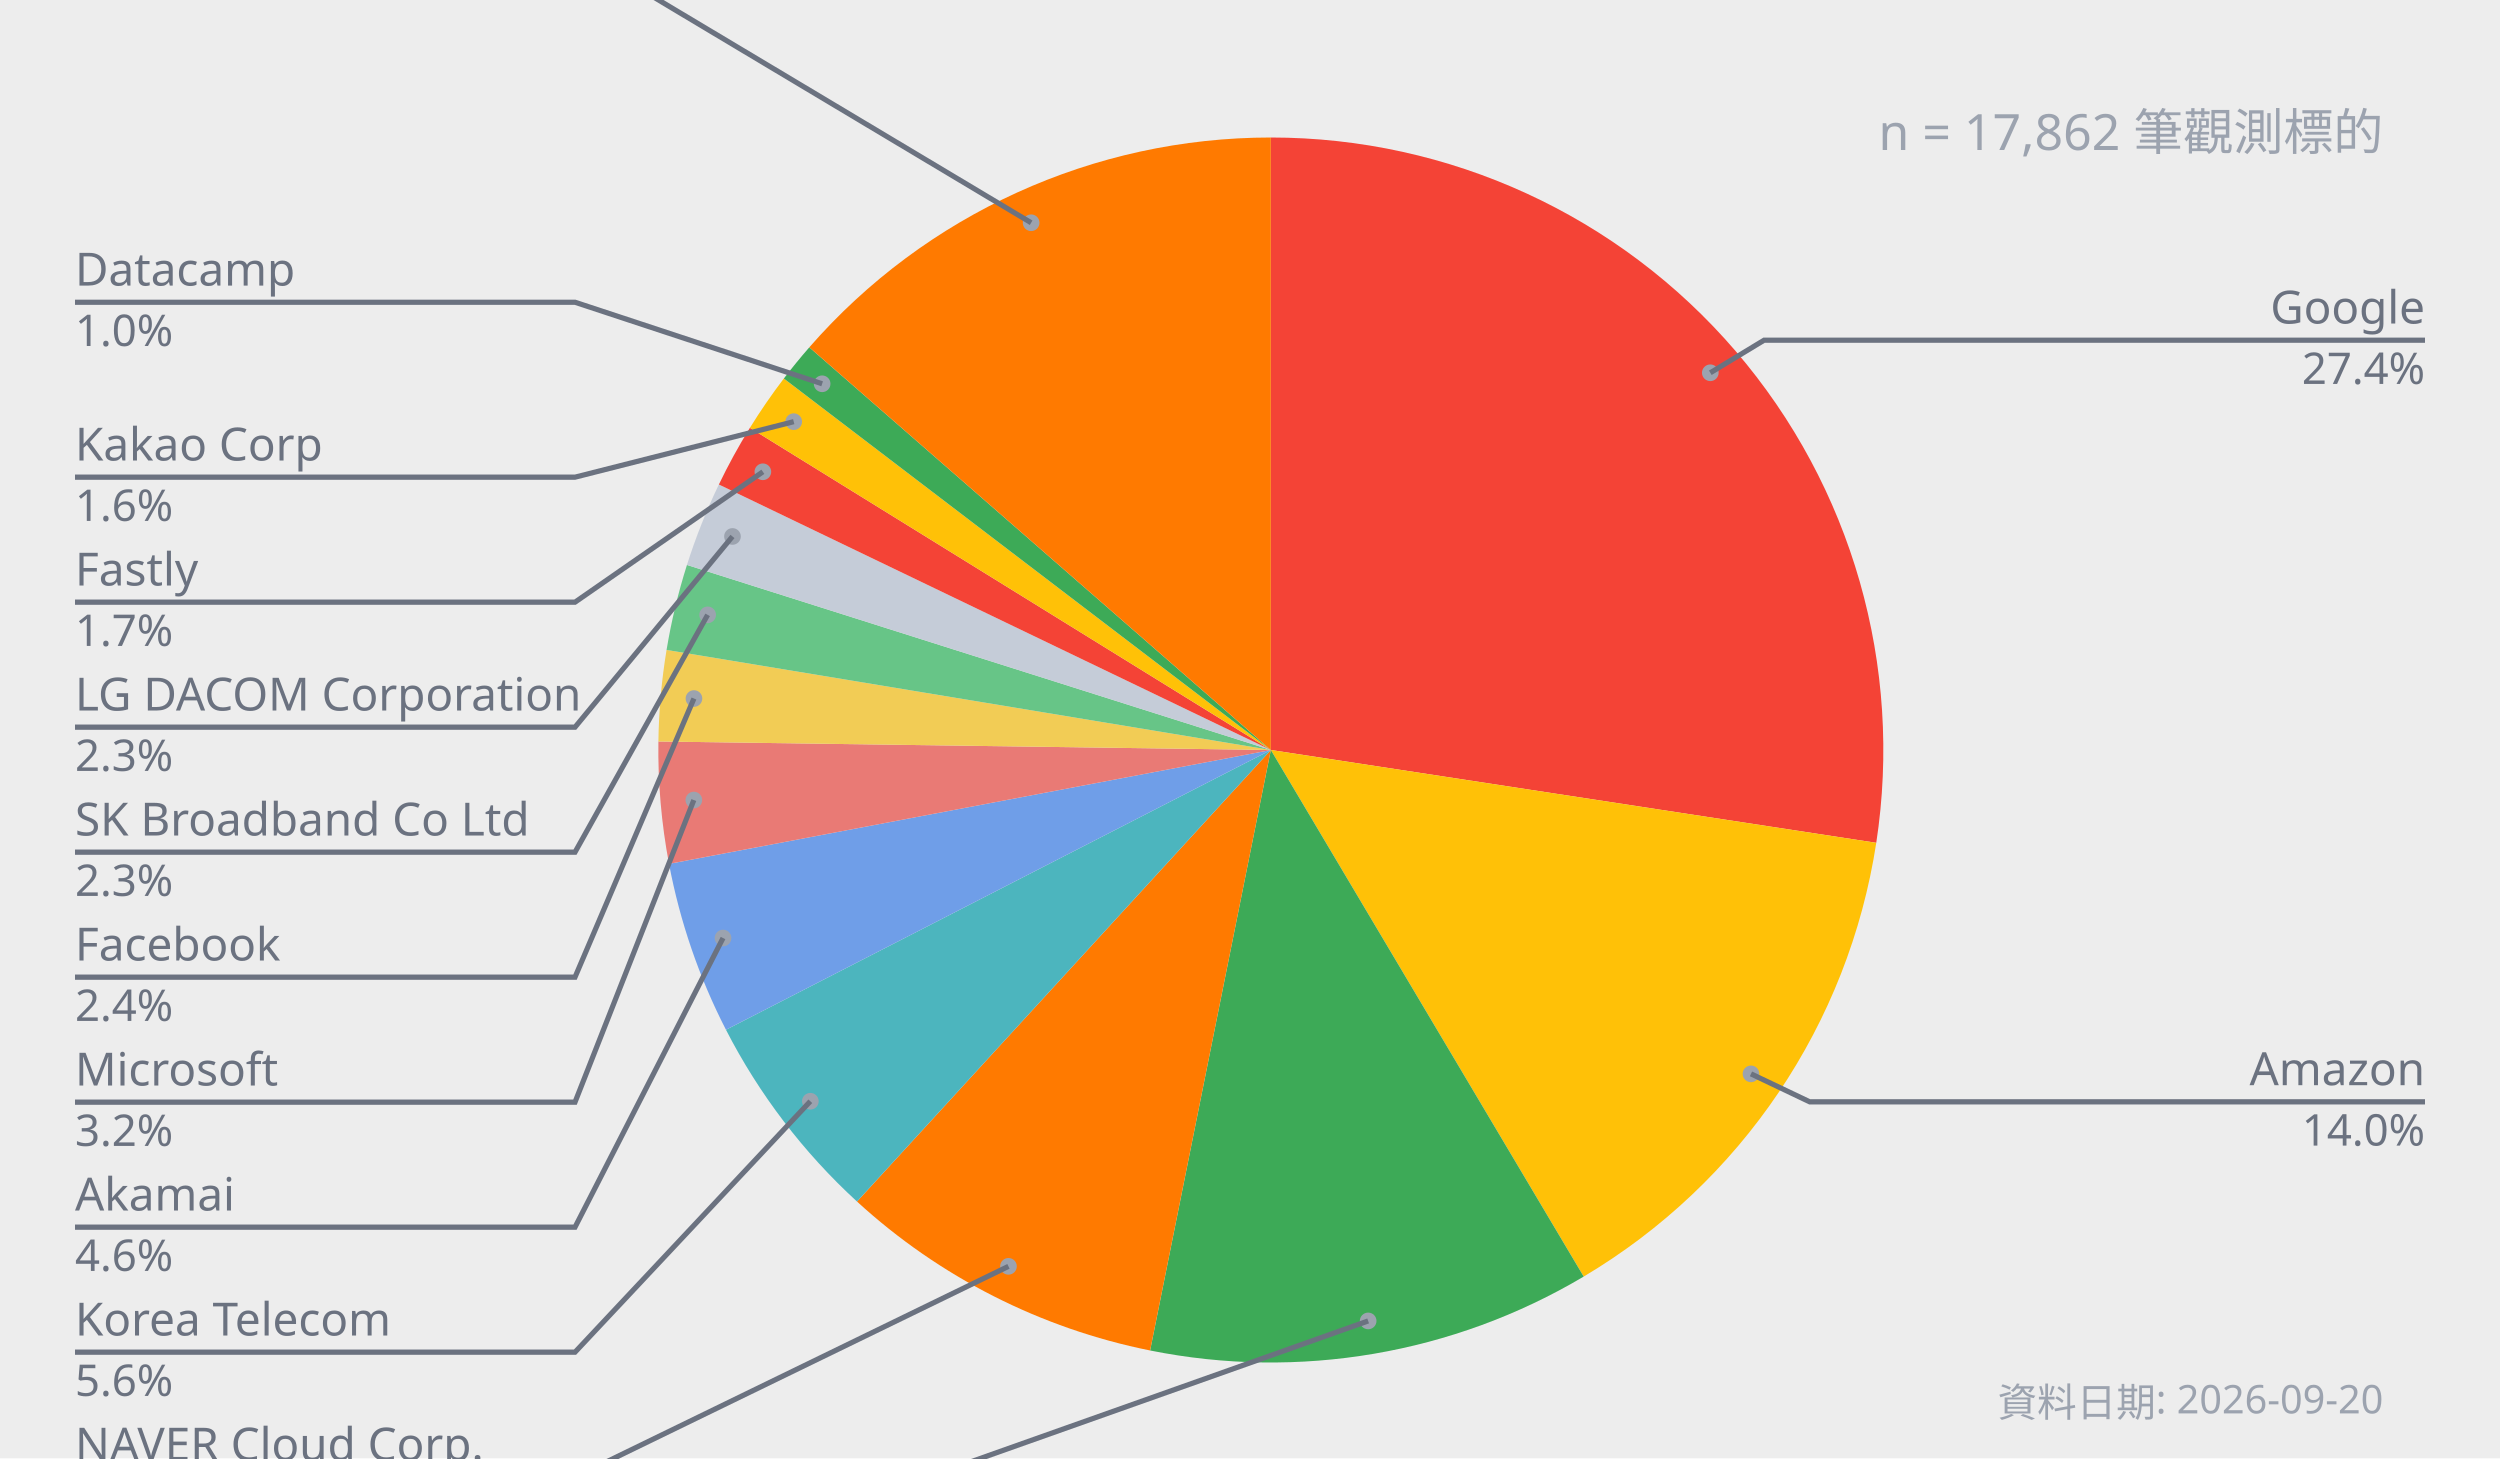
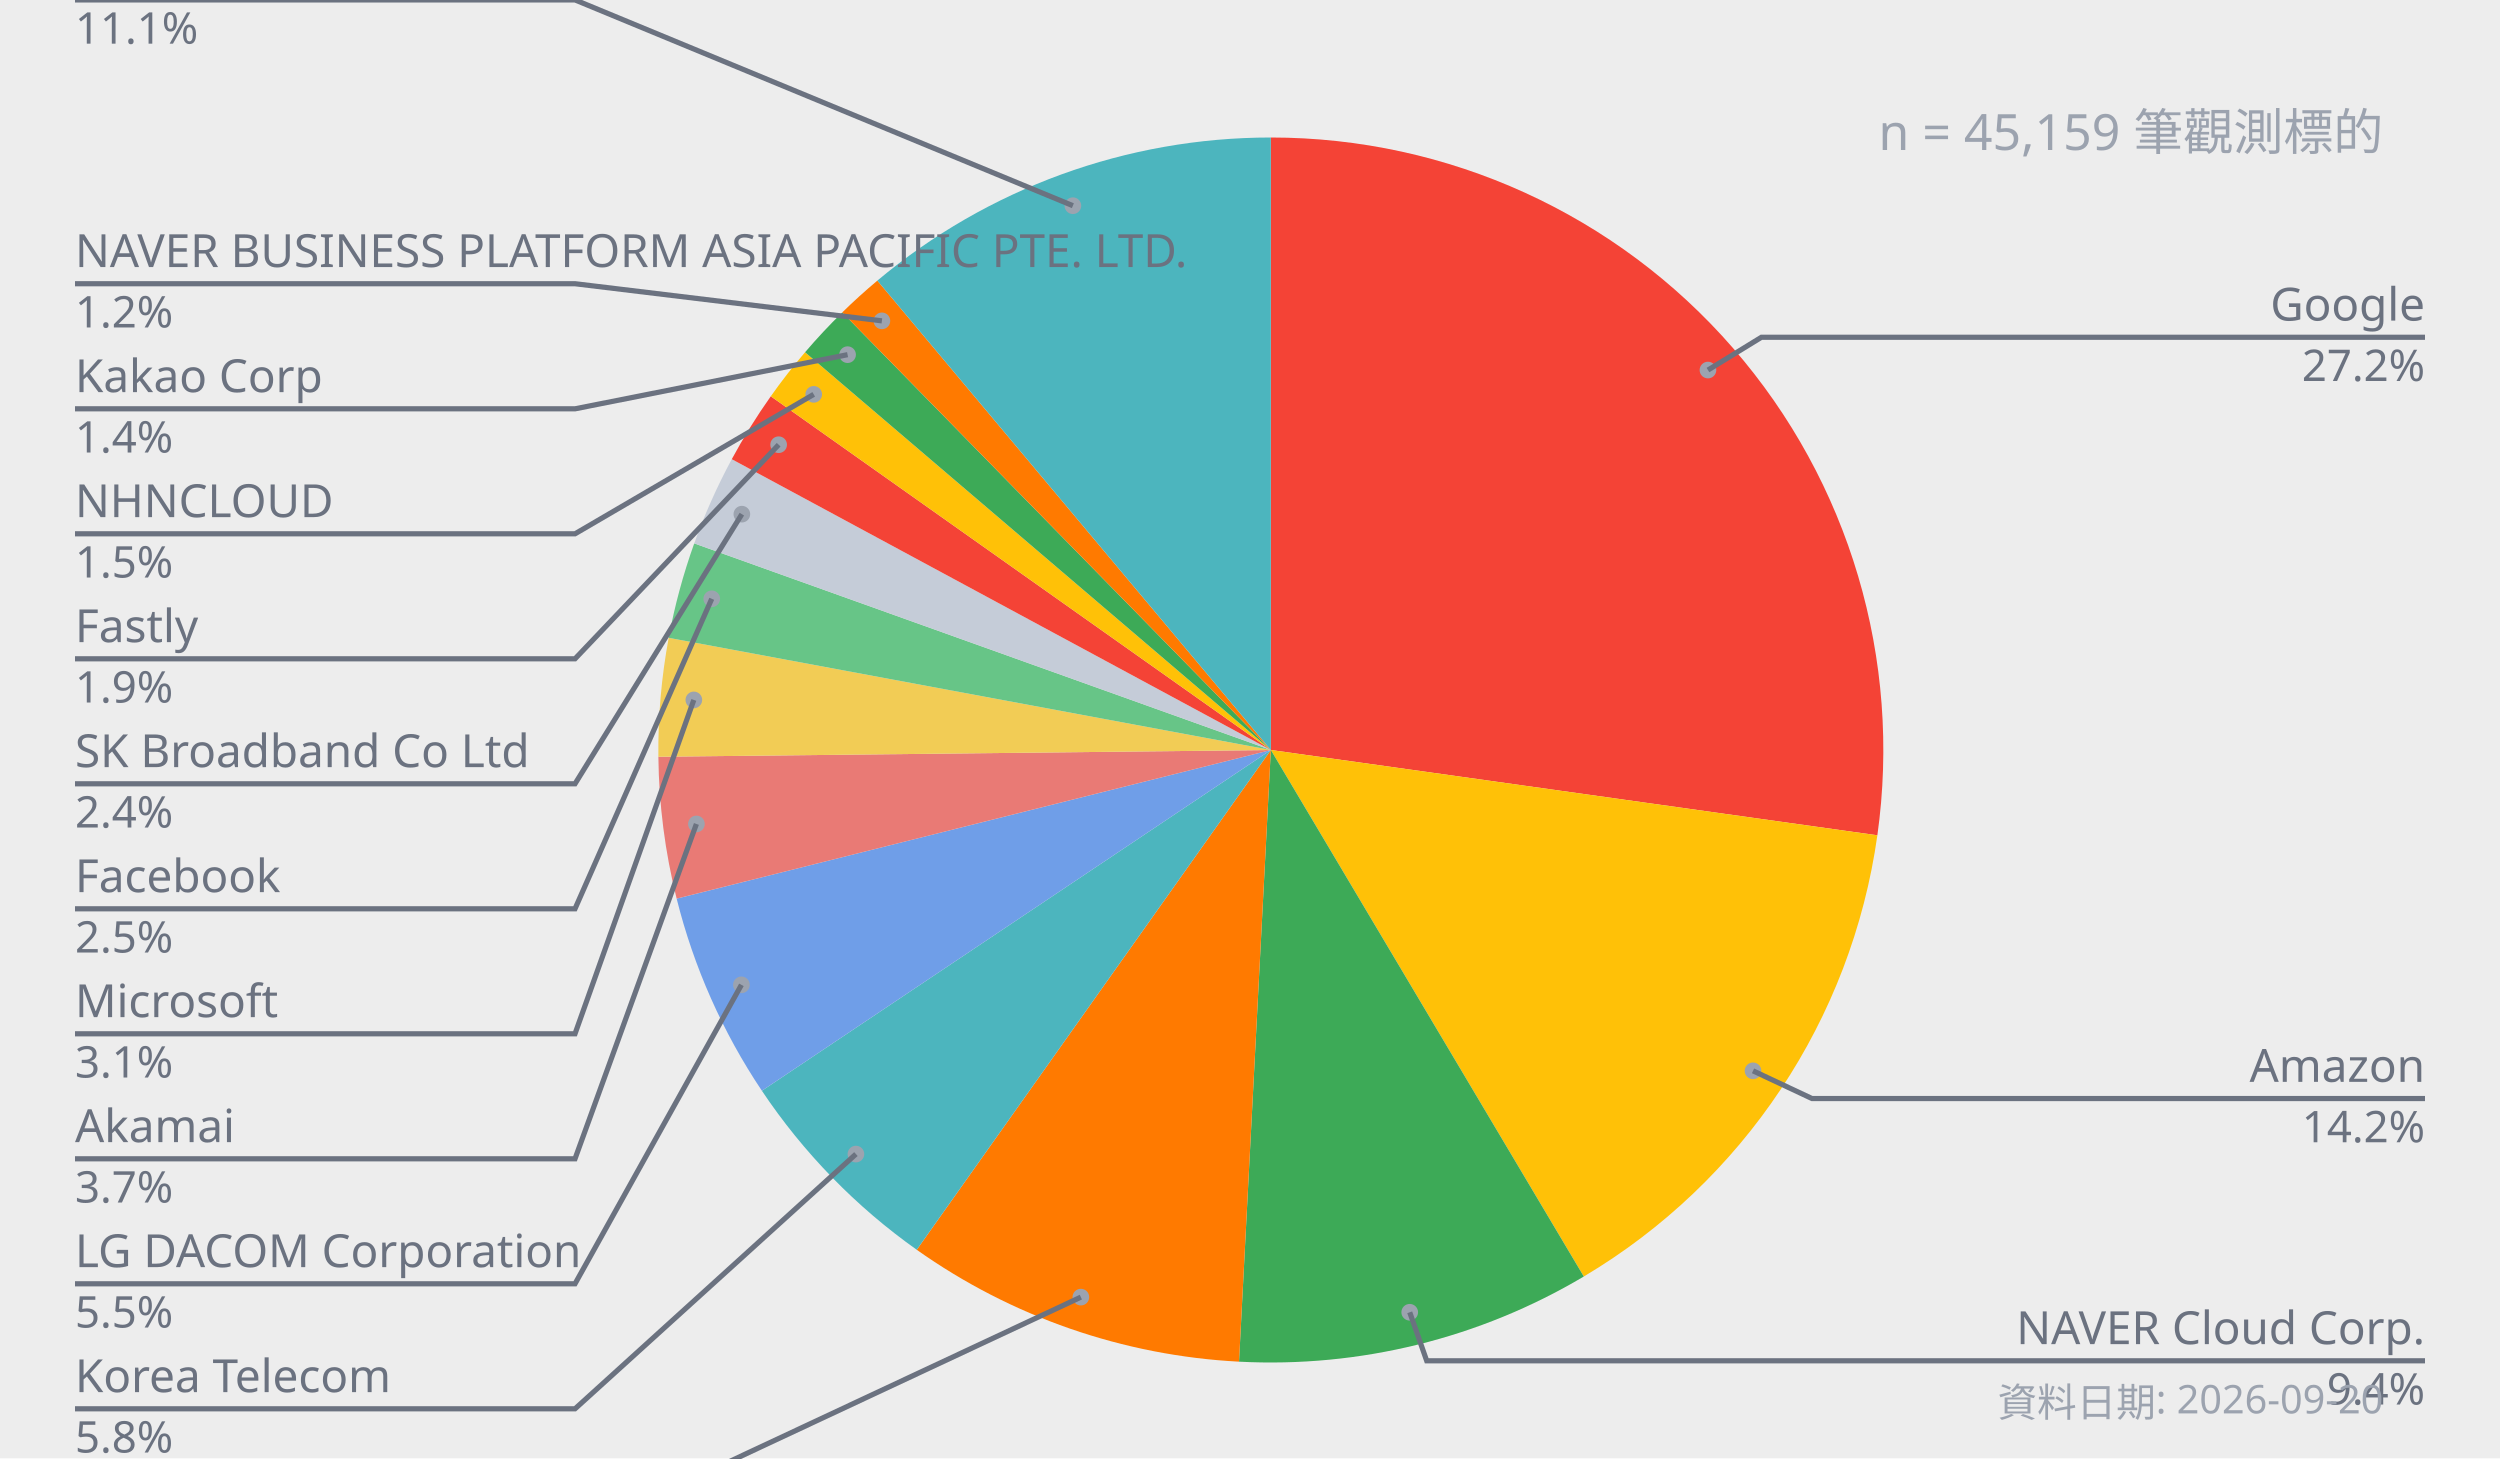
<svg xmlns="http://www.w3.org/2000/svg" width="1200" height="700" viewBox="0 0 1200 700">
  <rect width="100%" height="100%" fill="#EDEDED" />
-   <text x="1144" y="72" text-anchor="end" font-family="'Noto Sans TC','PingFang TC','Microsoft JhengHei',sans-serif" font-size="24" font-weight="400" fill="#9CA3AF">n = 17,862 筆觀測標的</text>
-   <path d="M 610 360 L 610 66 A 294 294 0 0 1 900.604 404.556 Z" fill="#F44336" />
-   <path d="M 610 360 L 900.604 404.556 A 294 294 0 0 1 760.168 612.756 Z" fill="#FFC107" />
-   <path d="M 610 360 L 760.168 612.756 A 294 294 0 0 1 552.054 648.233 Z" fill="#3DAA57" />
-   <path d="M 610 360 L 552.054 648.233 A 294 294 0 0 1 411.354 576.739 Z" fill="#FF7A00" />
-   <path d="M 610 360 L 411.354 576.739 A 294 294 0 0 1 348.461 494.288 Z" fill="#4CB5BE" />
-   <path d="M 610 360 L 348.461 494.288 A 294 294 0 0 1 321.123 414.647 Z" fill="#6F9EE8" />
-   <path d="M 610 360 L 321.123 414.647 A 294 294 0 0 1 316.028 355.915 Z" fill="#E97A75" />
-   <path d="M 610 360 L 316.028 355.915 A 294 294 0 0 1 319.95 311.972 Z" fill="#F2CC55" />
-   <path d="M 610 360 L 319.95 311.972 A 294 294 0 0 1 329.738 271.178 Z" fill="#67C587" />
-   <path d="M 610 360 L 329.738 271.178 A 294 294 0 0 1 345.054 232.565 Z" fill="#C5CCD8" />
-   <path d="M 610 360 L 345.054 232.565 A 294 294 0 0 1 359.951 205.366 Z" fill="#F44336" />
-   <path d="M 610 360 L 359.951 205.366 A 294 294 0 0 1 376.244 181.692 Z" fill="#FFC107" />
-   <path d="M 610 360 L 376.244 181.692 A 294 294 0 0 1 388.47 166.712 Z" fill="#3DAA57" />
-   <path d="M 610 360 L 388.47 166.712 A 294 294 0 0 1 610 66 Z" fill="#FF7A00" />
-   <circle cx="494.947" cy="106.925" r="4" fill="#9CA3AF" />
-   <polyline points="494.947,106.925 276,-23.966 36,-23.966" fill="none" stroke="#6B7280" stroke-width="2.5" />
-   <text x="36" y="-31.966" text-anchor="start" font-family="'Noto Sans TC','PingFang TC','Microsoft JhengHei',sans-serif" font-size="22" font-weight="400" fill="#6B7280">其他（&lt;1%）</text>
-   <text x="36" y="-2.966" text-anchor="start" font-family="'Noto Sans TC','PingFang TC','Microsoft JhengHei',sans-serif" font-size="21" font-weight="400" fill="#6B7280">13.6%</text>
-   <circle cx="394.629" cy="184.218" r="4" fill="#9CA3AF" />
-   <polyline points="394.629,184.218 276,145.077 36,145.077" fill="none" stroke="#6B7280" stroke-width="2.5" />
-   <text x="36" y="137.077" text-anchor="start" font-family="'Noto Sans TC','PingFang TC','Microsoft JhengHei',sans-serif" font-size="22" font-weight="400" fill="#6B7280">Datacamp</text>
-   <text x="36" y="166.077" text-anchor="start" font-family="'Noto Sans TC','PingFang TC','Microsoft JhengHei',sans-serif" font-size="21" font-weight="400" fill="#6B7280">1.0%</text>
-   <circle cx="380.989" cy="202.4" r="4" fill="#9CA3AF" />
-   <polyline points="380.989,202.4 276,229.043 36,229.043" fill="none" stroke="#6B7280" stroke-width="2.5" />
-   <text x="36" y="221.043" text-anchor="start" font-family="'Noto Sans TC','PingFang TC','Microsoft JhengHei',sans-serif" font-size="22" font-weight="400" fill="#6B7280">Kakao Corp</text>
-   <text x="36" y="250.043" text-anchor="start" font-family="'Noto Sans TC','PingFang TC','Microsoft JhengHei',sans-serif" font-size="21" font-weight="400" fill="#6B7280">1.6%</text>
-   <circle cx="366.177" cy="226.455" r="4" fill="#9CA3AF" />
-   <polyline points="366.177,226.455 276,289.043 36,289.043" fill="none" stroke="#6B7280" stroke-width="2.5" />
-   <text x="36" y="281.043" text-anchor="start" font-family="'Noto Sans TC','PingFang TC','Microsoft JhengHei',sans-serif" font-size="22" font-weight="400" fill="#6B7280">Fastly</text>
-   <text x="36" y="310.043" text-anchor="start" font-family="'Noto Sans TC','PingFang TC','Microsoft JhengHei',sans-serif" font-size="21" font-weight="400" fill="#6B7280">1.7%</text>
-   <circle cx="351.586" cy="257.5" r="4" fill="#9CA3AF" />
-   <polyline points="351.586,257.5 276,349.043 36,349.043" fill="none" stroke="#6B7280" stroke-width="2.5" />
-   <text x="36" y="341.043" text-anchor="start" font-family="'Noto Sans TC','PingFang TC','Microsoft JhengHei',sans-serif" font-size="22" font-weight="400" fill="#6B7280">LG DACOM Corporation</text>
-   <text x="36" y="370.043" text-anchor="start" font-family="'Noto Sans TC','PingFang TC','Microsoft JhengHei',sans-serif" font-size="21" font-weight="400" fill="#6B7280">2.3%</text>
-   <circle cx="339.674" cy="295.133" r="4" fill="#9CA3AF" />
-   <polyline points="339.674,295.133 276,409.043 36,409.043" fill="none" stroke="#6B7280" stroke-width="2.5" />
-   <text x="36" y="401.043" text-anchor="start" font-family="'Noto Sans TC','PingFang TC','Microsoft JhengHei',sans-serif" font-size="22" font-weight="400" fill="#6B7280">SK Broadband Co Ltd</text>
-   <text x="36" y="430.043" text-anchor="start" font-family="'Noto Sans TC','PingFang TC','Microsoft JhengHei',sans-serif" font-size="21" font-weight="400" fill="#6B7280">2.3%</text>
-   <circle cx="333.1" cy="335.292" r="4" fill="#9CA3AF" />
-   <polyline points="333.1,335.292 276,469.043 36,469.043" fill="none" stroke="#6B7280" stroke-width="2.5" />
-   <text x="36" y="461.043" text-anchor="start" font-family="'Noto Sans TC','PingFang TC','Microsoft JhengHei',sans-serif" font-size="22" font-weight="400" fill="#6B7280">Facebook</text>
-   <text x="36" y="490.043" text-anchor="start" font-family="'Noto Sans TC','PingFang TC','Microsoft JhengHei',sans-serif" font-size="21" font-weight="400" fill="#6B7280">2.4%</text>
-   <circle cx="333.04" cy="384.026" r="4" fill="#9CA3AF" />
-   <polyline points="333.04,384.026 276,529.043 36,529.043" fill="none" stroke="#6B7280" stroke-width="2.5" />
-   <text x="36" y="521.043" text-anchor="start" font-family="'Noto Sans TC','PingFang TC','Microsoft JhengHei',sans-serif" font-size="22" font-weight="400" fill="#6B7280">Microsoft</text>
-   <text x="36" y="550.043" text-anchor="start" font-family="'Noto Sans TC','PingFang TC','Microsoft JhengHei',sans-serif" font-size="21" font-weight="400" fill="#6B7280">3.2%</text>
-   <circle cx="347.059" cy="450.257" r="4" fill="#9CA3AF" />
-   <polyline points="347.059,450.257 276,589.043 36,589.043" fill="none" stroke="#6B7280" stroke-width="2.5" />
-   <text x="36" y="581.043" text-anchor="start" font-family="'Noto Sans TC','PingFang TC','Microsoft JhengHei',sans-serif" font-size="22" font-weight="400" fill="#6B7280">Akamai</text>
-   <text x="36" y="610.043" text-anchor="start" font-family="'Noto Sans TC','PingFang TC','Microsoft JhengHei',sans-serif" font-size="21" font-weight="400" fill="#6B7280">4.6%</text>
-   <circle cx="388.965" cy="528.605" r="4" fill="#9CA3AF" />
-   <polyline points="388.965,528.605 276,649.043 36,649.043" fill="none" stroke="#6B7280" stroke-width="2.5" />
-   <text x="36" y="641.043" text-anchor="start" font-family="'Noto Sans TC','PingFang TC','Microsoft JhengHei',sans-serif" font-size="22" font-weight="400" fill="#6B7280">Korea Telecom</text>
-   <text x="36" y="670.043" text-anchor="start" font-family="'Noto Sans TC','PingFang TC','Microsoft JhengHei',sans-serif" font-size="21" font-weight="400" fill="#6B7280">5.6%</text>
-   <circle cx="484.065" cy="607.84" r="4" fill="#9CA3AF" />
-   <polyline points="484.065,607.84 276,709.043 36,709.043" fill="none" stroke="#6B7280" stroke-width="2.5" />
-   <text x="36" y="701.043" text-anchor="start" font-family="'Noto Sans TC','PingFang TC','Microsoft JhengHei',sans-serif" font-size="22" font-weight="400" fill="#6B7280">NAVER Cloud Corp.</text>
-   <text x="36" y="730.043" text-anchor="start" font-family="'Noto Sans TC','PingFang TC','Microsoft JhengHei',sans-serif" font-size="21" font-weight="400" fill="#6B7280">8.6%</text>
-   <circle cx="656.717" cy="634.047" r="4" fill="#9CA3AF" />
-   <polyline points="656.717,634.047 276,769.043 36,769.043" fill="none" stroke="#6B7280" stroke-width="2.5" />
-   <text x="36" y="761.043" text-anchor="start" font-family="'Noto Sans TC','PingFang TC','Microsoft JhengHei',sans-serif" font-size="22" font-weight="400" fill="#6B7280">Cloudflare</text>
-   <text x="36" y="790.043" text-anchor="start" font-family="'Noto Sans TC','PingFang TC','Microsoft JhengHei',sans-serif" font-size="21" font-weight="400" fill="#6B7280">11.7%</text>
-   <circle cx="820.946" cy="178.932" r="4" fill="#9CA3AF" />
-   <polyline points="820.946,178.932 846.745,163.3 1164,163.3" fill="none" stroke="#6B7280" stroke-width="2.5" />
-   <text x="1164" y="155.3" text-anchor="end" font-family="'Noto Sans TC','PingFang TC','Microsoft JhengHei',sans-serif" font-size="22" font-weight="400" fill="#6B7280">Google</text>
-   <text x="1164" y="184.3" text-anchor="end" font-family="'Noto Sans TC','PingFang TC','Microsoft JhengHei',sans-serif" font-size="21" font-weight="400" fill="#6B7280">27.4%</text>
-   <circle cx="840.471" cy="515.458" r="4" fill="#9CA3AF" />
-   <polyline points="840.471,515.458 868.658,528.879 1164,528.879" fill="none" stroke="#6B7280" stroke-width="2.5" />
-   <text x="1164" y="520.879" text-anchor="end" font-family="'Noto Sans TC','PingFang TC','Microsoft JhengHei',sans-serif" font-size="22" font-weight="400" fill="#6B7280">Amazon</text>
-   <text x="1164" y="549.879" text-anchor="end" font-family="'Noto Sans TC','PingFang TC','Microsoft JhengHei',sans-serif" font-size="21" font-weight="400" fill="#6B7280">14.0%</text>
+   <text x="1144" y="72" text-anchor="end" font-family="'Noto Sans TC','PingFang TC','Microsoft JhengHei',sans-serif" font-size="24" font-weight="400" fill="#9CA3AF">n = 45,159 筆觀測標的</text>
+   <path d="M 610 360 L 610 66 A 294 294 0 0 1 901.135 400.946 Z" fill="#F44336" />
+   <path d="M 610 360 L 901.135 400.946 A 294 294 0 0 1 760.221 612.725 Z" fill="#FFC107" />
+   <path d="M 610 360 L 760.221 612.725 A 294 294 0 0 1 594.729 653.603 Z" fill="#3DAA57" />
+   <path d="M 610 360 L 594.729 653.603 A 294 294 0 0 1 440.029 599.887 Z" fill="#FF7A00" />
+   <path d="M 610 360 L 440.029 599.887 A 294 294 0 0 1 365.698 523.562 Z" fill="#4CB5BE" />
+   <path d="M 610 360 L 365.698 523.562 A 294 294 0 0 1 324.783 431.326 Z" fill="#6F9EE8" />
+   <path d="M 610 360 L 324.783 431.326 A 294 294 0 0 1 316.018 363.242 Z" fill="#E97A75" />
+   <path d="M 610 360 L 316.018 363.242 A 294 294 0 0 1 320.972 306.157 Z" fill="#F2CC55" />
+   <path d="M 610 360 L 320.972 306.157 A 294 294 0 0 1 333.229 260.834 Z" fill="#67C587" />
+   <path d="M 610 360 L 333.229 260.834 A 294 294 0 0 1 351.251 220.411 Z" fill="#C5CCD8" />
+   <path d="M 610 360 L 351.251 220.411 A 294 294 0 0 1 369.977 190.221 Z" fill="#F44336" />
+   <path d="M 610 360 L 369.977 190.221 A 294 294 0 0 1 386.424 169.082 Z" fill="#FFC107" />
+   <path d="M 610 360 L 386.424 169.082 A 294 294 0 0 1 404.288 149.956 Z" fill="#3DAA57" />
+   <path d="M 610 360 L 404.288 149.956 A 294 294 0 0 1 421.135 134.687 Z" fill="#FF7A00" />
+   <path d="M 610 360 L 421.135 134.687 A 294 294 0 0 1 610 66 Z" fill="#4CB5BE" />
+   <circle cx="514.985" cy="98.741" r="4" fill="#9CA3AF" />
+   <polyline points="514.985,98.741 276,-0.044 36,-0.044" fill="none" stroke="#6B7280" stroke-width="2.5" />
+   <text x="36" y="-8.044" text-anchor="start" font-family="'Noto Sans TC','PingFang TC','Microsoft JhengHei',sans-serif" font-size="22" font-weight="400" fill="#6B7280">其他（&lt;1%）</text>
+   <text x="36" y="20.956" text-anchor="start" font-family="'Noto Sans TC','PingFang TC','Microsoft JhengHei',sans-serif" font-size="21" font-weight="400" fill="#6B7280">11.1%</text>
+   <circle cx="423.309" cy="154.014" r="4" fill="#9CA3AF" />
+   <polyline points="423.309,154.014 276,136.186 36,136.186" fill="none" stroke="#6B7280" stroke-width="2.5" />
+   <text x="36" y="128.186" text-anchor="start" font-family="'Noto Sans TC','PingFang TC','Microsoft JhengHei',sans-serif" font-size="22" font-weight="400" fill="#6B7280">NAVER BUSINESS PLATFORM ASIA PACIFIC PTE. LTD.</text>
+   <text x="36" y="157.186" text-anchor="start" font-family="'Noto Sans TC','PingFang TC','Microsoft JhengHei',sans-serif" font-size="21" font-weight="400" fill="#6B7280">1.2%</text>
+   <circle cx="406.836" cy="170.242" r="4" fill="#9CA3AF" />
+   <polyline points="406.836,170.242 276,196.231 36,196.231" fill="none" stroke="#6B7280" stroke-width="2.5" />
+   <text x="36" y="188.231" text-anchor="start" font-family="'Noto Sans TC','PingFang TC','Microsoft JhengHei',sans-serif" font-size="22" font-weight="400" fill="#6B7280">Kakao Corp</text>
+   <text x="36" y="217.231" text-anchor="start" font-family="'Noto Sans TC','PingFang TC','Microsoft JhengHei',sans-serif" font-size="21" font-weight="400" fill="#6B7280">1.4%</text>
+   <circle cx="390.587" cy="189.289" r="4" fill="#9CA3AF" />
+   <polyline points="390.587,189.289 276,256.231 36,256.231" fill="none" stroke="#6B7280" stroke-width="2.5" />
+   <text x="36" y="248.231" text-anchor="start" font-family="'Noto Sans TC','PingFang TC','Microsoft JhengHei',sans-serif" font-size="22" font-weight="400" fill="#6B7280">NHNCLOUD</text>
+   <text x="36" y="277.231" text-anchor="start" font-family="'Noto Sans TC','PingFang TC','Microsoft JhengHei',sans-serif" font-size="21" font-weight="400" fill="#6B7280">1.5%</text>
+   <circle cx="373.754" cy="213.467" r="4" fill="#9CA3AF" />
+   <polyline points="373.754,213.467 276,316.231 36,316.231" fill="none" stroke="#6B7280" stroke-width="2.5" />
+   <text x="36" y="308.231" text-anchor="start" font-family="'Noto Sans TC','PingFang TC','Microsoft JhengHei',sans-serif" font-size="22" font-weight="400" fill="#6B7280">Fastly</text>
+   <text x="36" y="337.231" text-anchor="start" font-family="'Noto Sans TC','PingFang TC','Microsoft JhengHei',sans-serif" font-size="21" font-weight="400" fill="#6B7280">1.9%</text>
+   <circle cx="356.092" cy="246.798" r="4" fill="#9CA3AF" />
+   <polyline points="356.092,246.798 276,376.231 36,376.231" fill="none" stroke="#6B7280" stroke-width="2.5" />
+   <text x="36" y="368.231" text-anchor="start" font-family="'Noto Sans TC','PingFang TC','Microsoft JhengHei',sans-serif" font-size="22" font-weight="400" fill="#6B7280">SK Broadband Co Ltd</text>
+   <text x="36" y="397.231" text-anchor="start" font-family="'Noto Sans TC','PingFang TC','Microsoft JhengHei',sans-serif" font-size="21" font-weight="400" fill="#6B7280">2.4%</text>
+   <circle cx="341.64" cy="287.427" r="4" fill="#9CA3AF" />
+   <polyline points="341.64,287.427 276,436.231 36,436.231" fill="none" stroke="#6B7280" stroke-width="2.5" />
+   <text x="36" y="428.231" text-anchor="start" font-family="'Noto Sans TC','PingFang TC','Microsoft JhengHei',sans-serif" font-size="22" font-weight="400" fill="#6B7280">Facebook</text>
+   <text x="36" y="457.231" text-anchor="start" font-family="'Noto Sans TC','PingFang TC','Microsoft JhengHei',sans-serif" font-size="21" font-weight="400" fill="#6B7280">2.5%</text>
+   <circle cx="333.041" cy="335.962" r="4" fill="#9CA3AF" />
+   <polyline points="333.041,335.962 276,496.231 36,496.231" fill="none" stroke="#6B7280" stroke-width="2.5" />
+   <text x="36" y="488.231" text-anchor="start" font-family="'Noto Sans TC','PingFang TC','Microsoft JhengHei',sans-serif" font-size="22" font-weight="400" fill="#6B7280">Microsoft</text>
+   <text x="36" y="517.231" text-anchor="start" font-family="'Noto Sans TC','PingFang TC','Microsoft JhengHei',sans-serif" font-size="21" font-weight="400" fill="#6B7280">3.1%</text>
+   <circle cx="334.276" cy="395.498" r="4" fill="#9CA3AF" />
+   <polyline points="334.276,395.498 276,556.231 36,556.231" fill="none" stroke="#6B7280" stroke-width="2.5" />
+   <text x="36" y="548.231" text-anchor="start" font-family="'Noto Sans TC','PingFang TC','Microsoft JhengHei',sans-serif" font-size="22" font-weight="400" fill="#6B7280">Akamai</text>
+   <text x="36" y="577.231" text-anchor="start" font-family="'Noto Sans TC','PingFang TC','Microsoft JhengHei',sans-serif" font-size="21" font-weight="400" fill="#6B7280">3.7%</text>
+   <circle cx="355.88" cy="472.725" r="4" fill="#9CA3AF" />
+   <polyline points="355.88,472.725 276,616.231 36,616.231" fill="none" stroke="#6B7280" stroke-width="2.5" />
+   <text x="36" y="608.231" text-anchor="start" font-family="'Noto Sans TC','PingFang TC','Microsoft JhengHei',sans-serif" font-size="22" font-weight="400" fill="#6B7280">LG DACOM Corporation</text>
+   <text x="36" y="637.231" text-anchor="start" font-family="'Noto Sans TC','PingFang TC','Microsoft JhengHei',sans-serif" font-size="21" font-weight="400" fill="#6B7280">5.5%</text>
+   <circle cx="410.84" cy="553.957" r="4" fill="#9CA3AF" />
+   <polyline points="410.84,553.957 276,676.231 36,676.231" fill="none" stroke="#6B7280" stroke-width="2.5" />
+   <text x="36" y="668.231" text-anchor="start" font-family="'Noto Sans TC','PingFang TC','Microsoft JhengHei',sans-serif" font-size="22" font-weight="400" fill="#6B7280">Korea Telecom</text>
+   <text x="36" y="697.231" text-anchor="start" font-family="'Noto Sans TC','PingFang TC','Microsoft JhengHei',sans-serif" font-size="21" font-weight="400" fill="#6B7280">5.8%</text>
+   <circle cx="518.812" cy="622.619" r="4" fill="#9CA3AF" />
+   <polyline points="518.812,622.619 276,736.231 36,736.231" fill="none" stroke="#6B7280" stroke-width="2.5" />
+   <text x="36" y="728.231" text-anchor="start" font-family="'Noto Sans TC','PingFang TC','Microsoft JhengHei',sans-serif" font-size="22" font-weight="400" fill="#6B7280">Cloudflare</text>
+   <text x="36" y="757.231" text-anchor="start" font-family="'Noto Sans TC','PingFang TC','Microsoft JhengHei',sans-serif" font-size="21" font-weight="400" fill="#6B7280">9.0%</text>
+   <circle cx="819.818" cy="177.626" r="4" fill="#9CA3AF" />
+   <polyline points="819.818,177.626 845.48,161.882 1164,161.882" fill="none" stroke="#6B7280" stroke-width="2.5" />
+   <text x="1164" y="153.882" text-anchor="end" font-family="'Noto Sans TC','PingFang TC','Microsoft JhengHei',sans-serif" font-size="22" font-weight="400" fill="#6B7280">Google</text>
+   <text x="1164" y="182.882" text-anchor="end" font-family="'Noto Sans TC','PingFang TC','Microsoft JhengHei',sans-serif" font-size="21" font-weight="400" fill="#6B7280">27.2%</text>
+   <circle cx="841.447" cy="514.001" r="4" fill="#9CA3AF" />
+   <polyline points="841.447,514.001 869.753,527.296 1164,527.296" fill="none" stroke="#6B7280" stroke-width="2.5" />
+   <text x="1164" y="519.296" text-anchor="end" font-family="'Noto Sans TC','PingFang TC','Microsoft JhengHei',sans-serif" font-size="22" font-weight="400" fill="#6B7280">Amazon</text>
+   <text x="1164" y="548.296" text-anchor="end" font-family="'Noto Sans TC','PingFang TC','Microsoft JhengHei',sans-serif" font-size="21" font-weight="400" fill="#6B7280">14.2%</text>
+   <circle cx="676.666" cy="629.888" r="4" fill="#9CA3AF" />
+   <polyline points="676.666,629.888 684.819,653.188 1164,653.188" fill="none" stroke="#6B7280" stroke-width="2.5" />
+   <text x="1164" y="645.188" text-anchor="end" font-family="'Noto Sans TC','PingFang TC','Microsoft JhengHei',sans-serif" font-size="22" font-weight="400" fill="#6B7280">NAVER Cloud Corp.</text>
+   <text x="1164" y="674.188" text-anchor="end" font-family="'Noto Sans TC','PingFang TC','Microsoft JhengHei',sans-serif" font-size="21" font-weight="400" fill="#6B7280">9.4%</text>
  <text x="1144" y="680" text-anchor="end" font-family="'Noto Sans TC','PingFang TC','Microsoft JhengHei',sans-serif" font-size="19" font-weight="400" fill="#9CA3AF">資料日期: 2026-09-20</text>
</svg>
